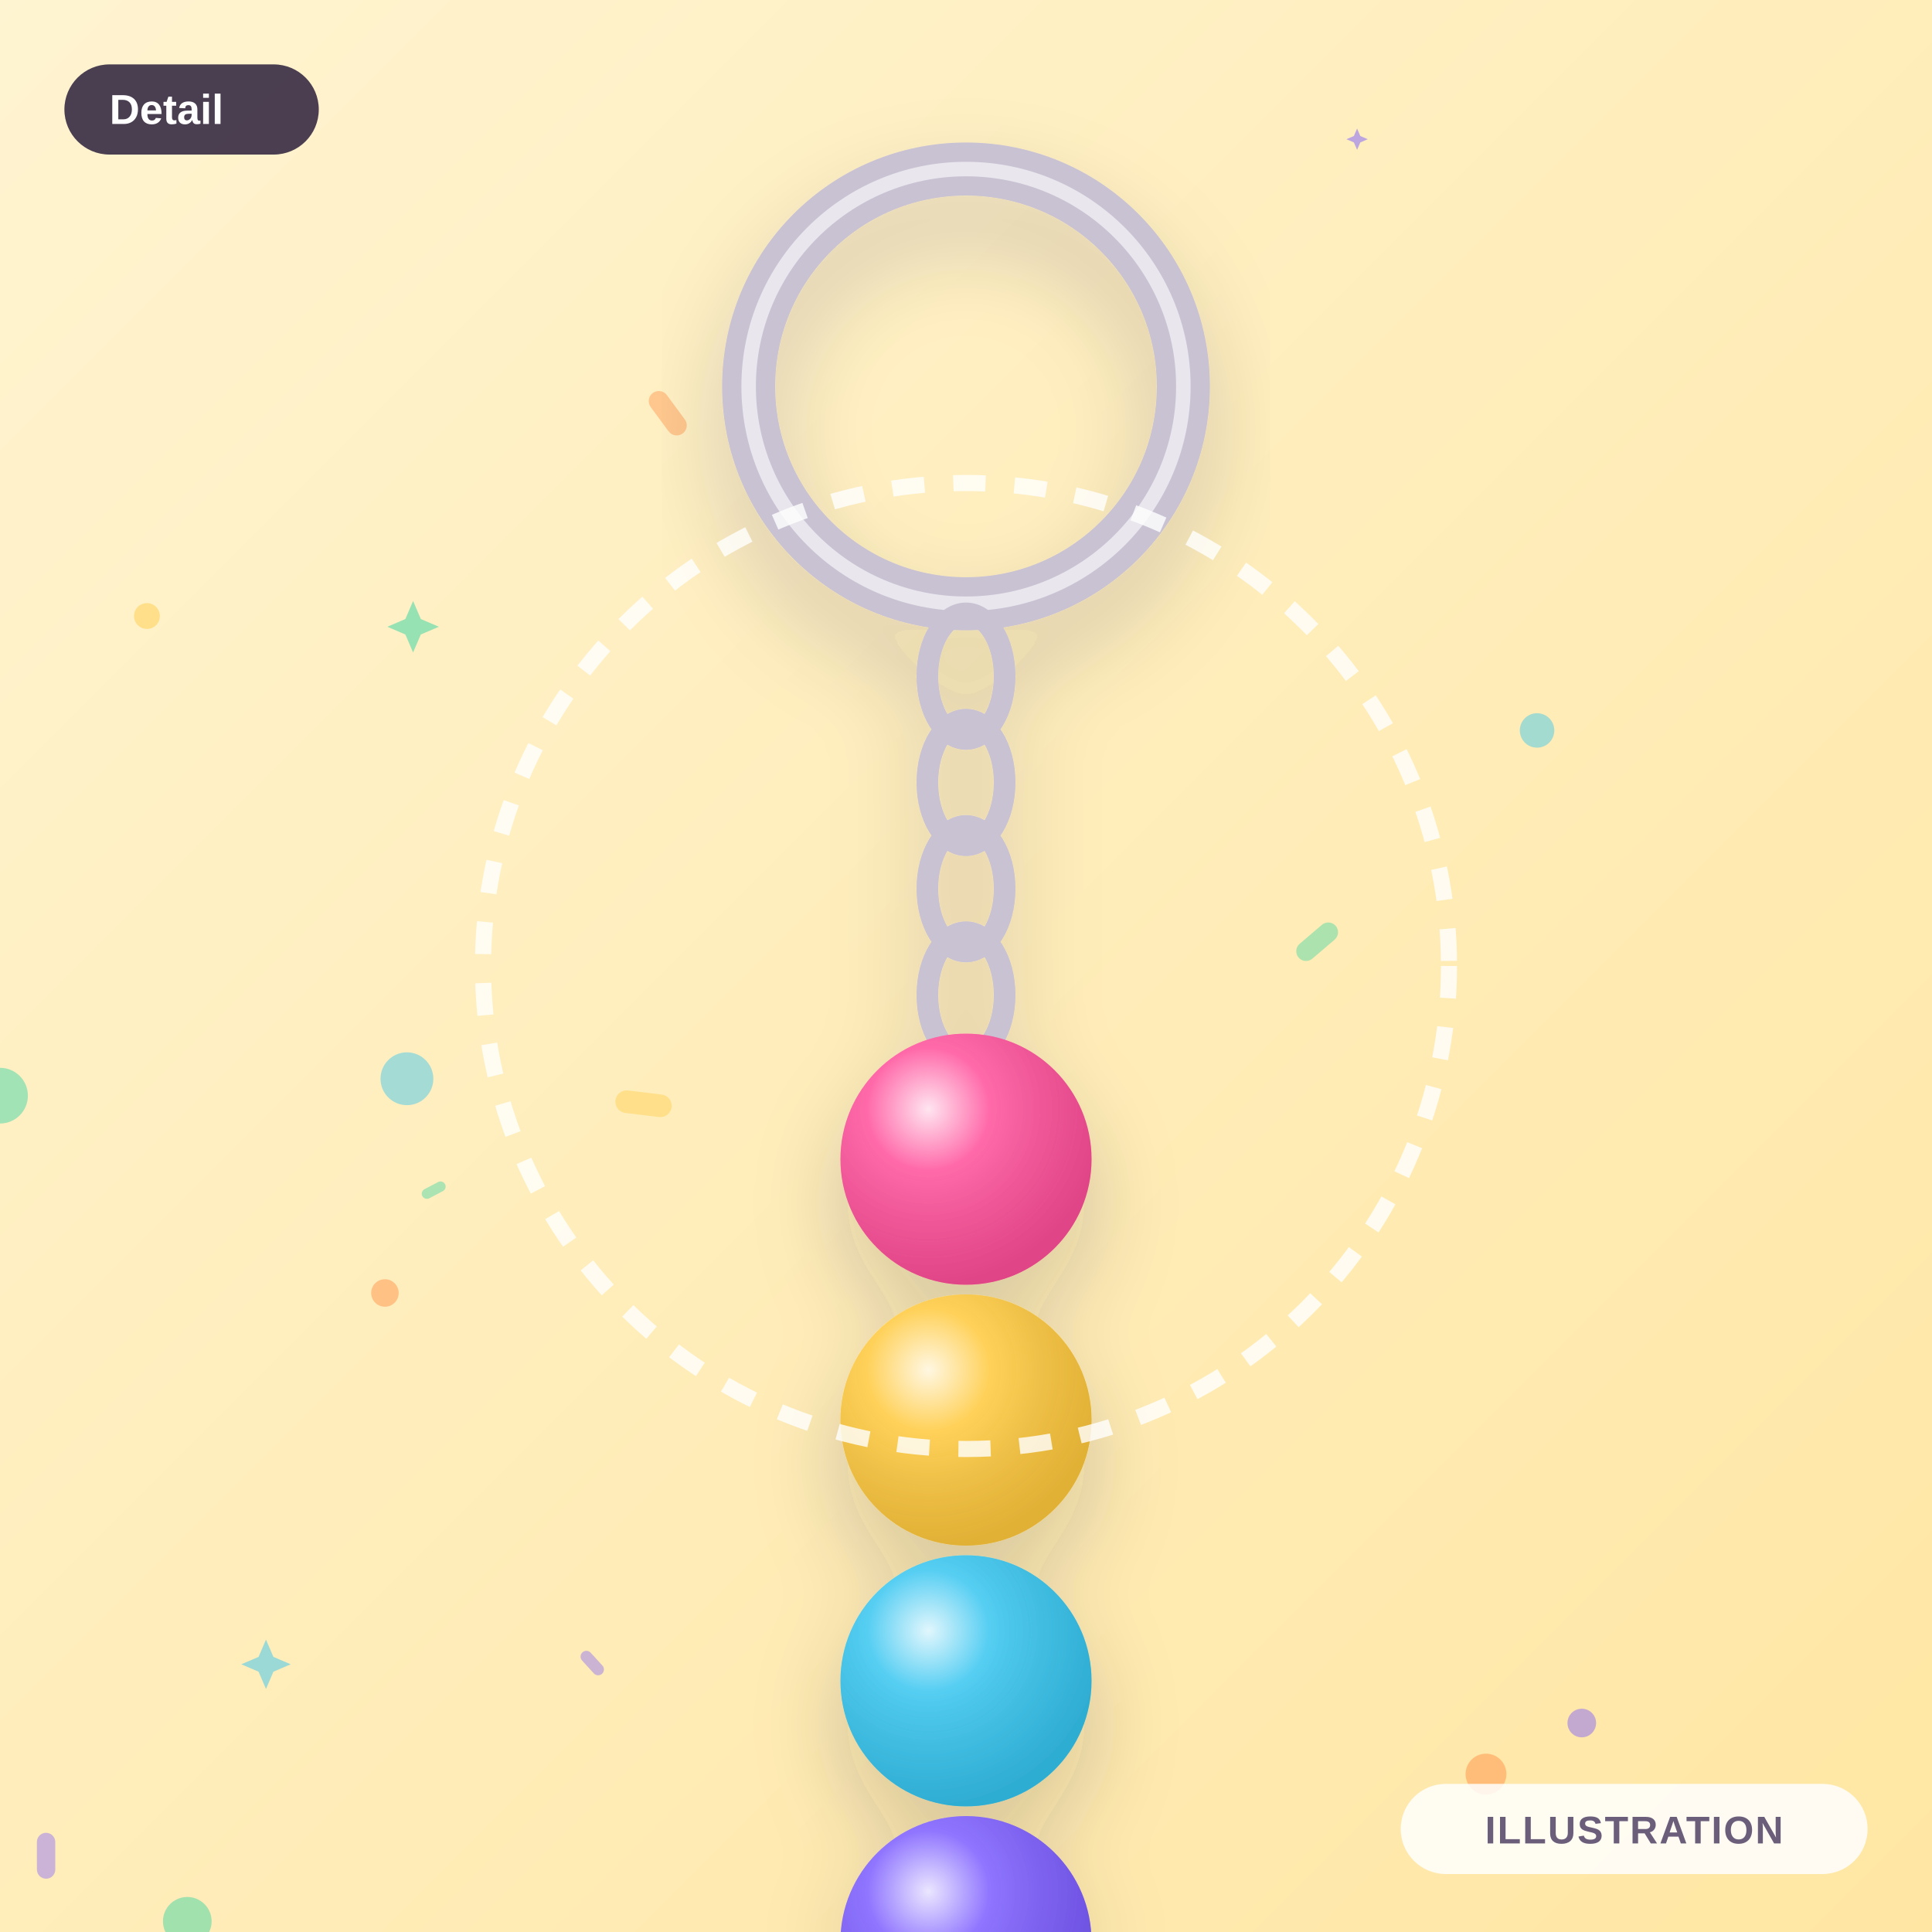
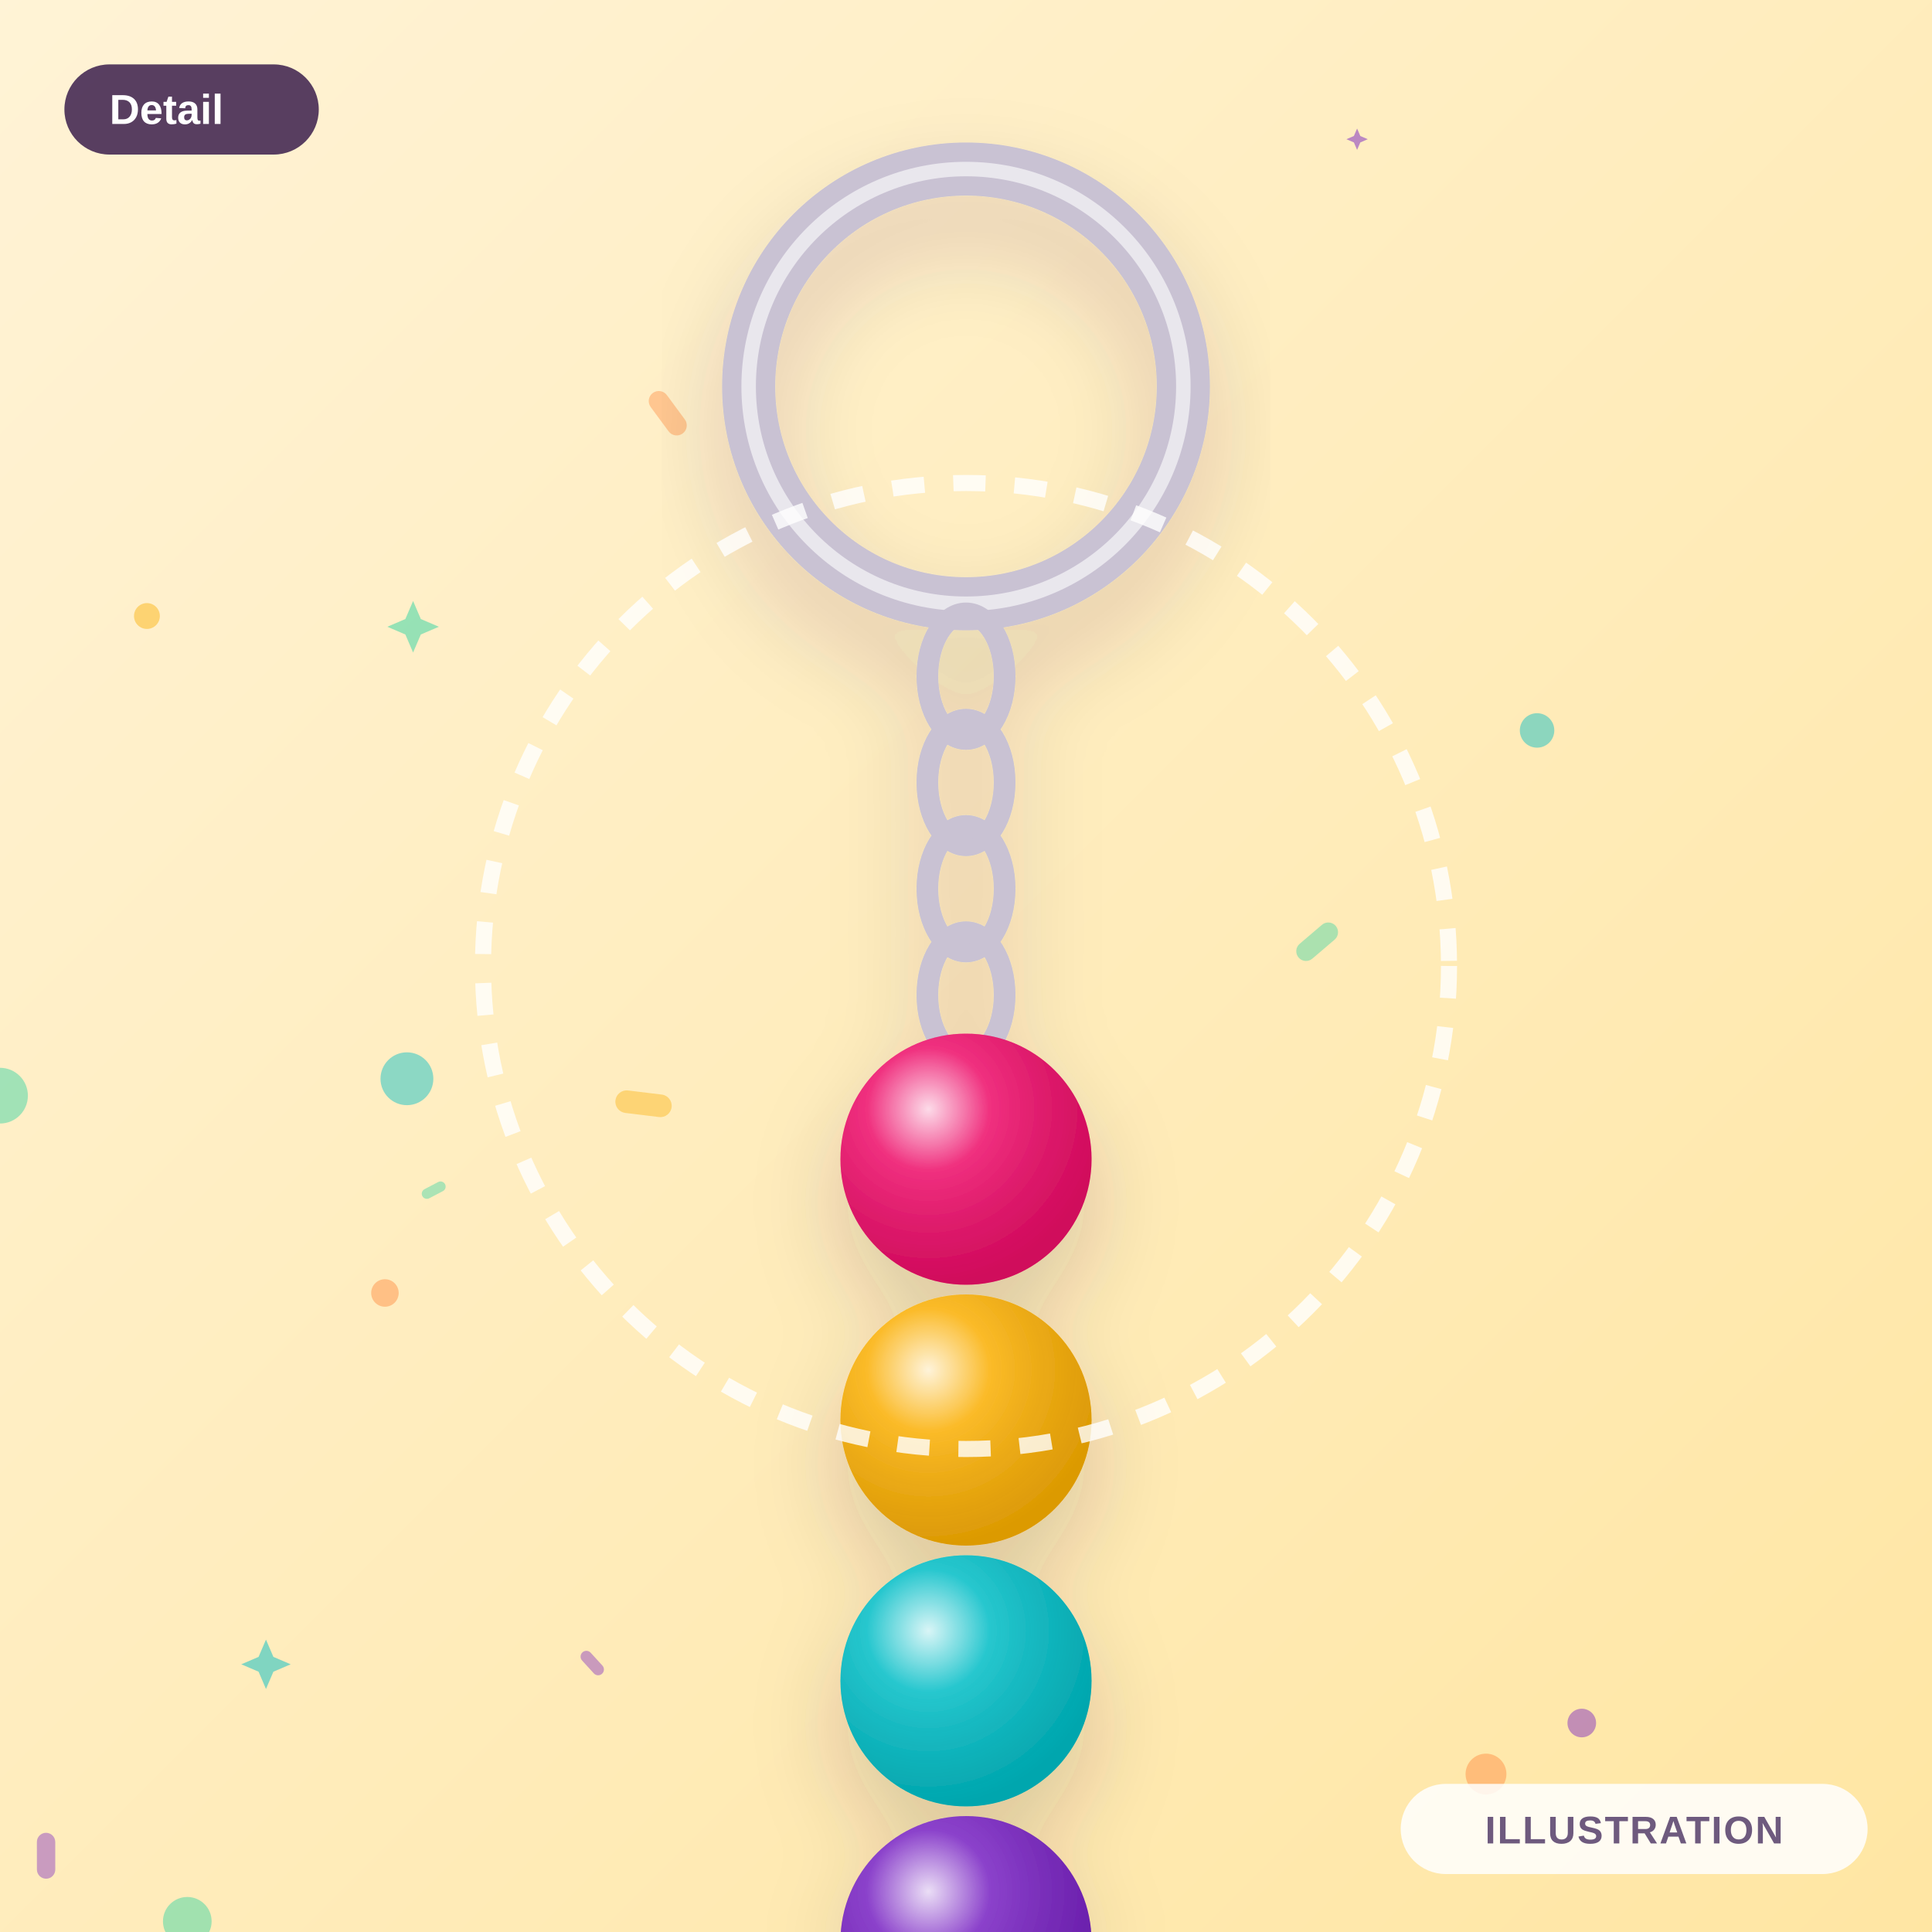
<svg xmlns="http://www.w3.org/2000/svg" viewBox="0 0 1200 1200" width="1200" height="1200" role="img">
  <defs>
    <linearGradient id="bg-keychain-detail" x1="0" y1="0" x2="1" y2="1">
-       <stop offset="0" stop-color="#FFF4D1" />
+       <stop offset="0" stop-color="#FFF3D6" />
      <stop offset="1" stop-color="#FFE6A3" />
    </linearGradient>
    <radialGradient id="shine-keychain-detail" cx="0.35" cy="0.3" r="0.7">
      <stop offset="0" stop-color="#fff" stop-opacity="0.85" />
      <stop offset="0.35" stop-color="#fff" stop-opacity="0.15" />
      <stop offset="1" stop-color="#000" stop-opacity="0.12" />
    </radialGradient>
    <filter id="shadow-keychain-detail" x="-20%" y="-20%" width="140%" height="140%">
-       <feDropShadow dx="0" dy="18" stdDeviation="18" flood-color="#2A1E3B" flood-opacity="0.18" />
+       <feDropShadow dx="0" dy="18" stdDeviation="18" flood-color="#3B1F4C" flood-opacity="0.18" />
    </filter>
  </defs>
  <rect width="1200" height="1200" fill="url(#bg-keychain-detail)" />
-   <circle cx="91.261" cy="382.622" r="8.025" fill="#FFC93C" opacity="0.45" />
-   <circle cx="252.748" cy="670.031" r="16.41" fill="#36C5F0" opacity="0.45" />
-   <circle cx="982.472" cy="1070.201" r="8.89" fill="#7B5CFF" opacity="0.45" />
-   <rect x="630.993" y="851.874" width="35.669" height="14.268" rx="7.134" fill="#7B5CFF" opacity="0.4" transform="rotate(27.75684 630.9926 851.8736)" />
-   <circle cx="954.698" cy="453.686" r="10.705" fill="#36C5F0" opacity="0.45" />
+   <circle cx="91.261" cy="382.622" r="8.025" fill="#FAAF04" opacity="0.45" />
+   <circle cx="252.748" cy="670.031" r="16.41" fill="#01BDC6" opacity="0.45" />
+   <circle cx="982.472" cy="1070.201" r="8.89" fill="#7721C2" opacity="0.45" />
+   <rect x="630.993" y="851.874" width="35.669" height="14.268" rx="7.134" fill="#7721C2" opacity="0.4" transform="rotate(27.75684 630.9926 851.8736)" />
+   <circle cx="954.698" cy="453.686" r="10.705" fill="#01BDC6" opacity="0.45" />
  <circle cx="922.977" cy="1101.913" r="12.688" fill="#FF8A3D" opacity="0.45" />
-   <path d="M842.917 79.826 L844.91 84.475 L849.559 86.467 L844.91 88.46 L842.917 93.109 L840.925 88.46 L836.275 86.467 L840.925 84.475Z" fill="#7B5CFF" opacity="0.5" />
+   <path d="M842.917 79.826 L844.91 84.475 L849.559 86.467 L844.91 88.46 L842.917 93.109 L840.925 88.46 L836.275 86.467 L840.925 84.475Z" fill="#7721C2" opacity="0.5" />
  <circle cx="239.09" cy="803.092" r="8.542" fill="#FF8A3D" opacity="0.45" />
  <rect x="410.512" y="240.378" width="31.26" height="12.504" rx="6.252" fill="#FF8A3D" opacity="0.4" transform="rotate(53.60687 410.512 240.3776)" />
-   <rect x="364.444" y="1023.869" width="18.024" height="7.209" rx="3.605" fill="#7B5CFF" opacity="0.4" transform="rotate(47.57983 364.4439 1023.869)" />
+   <rect x="364.444" y="1023.869" width="18.024" height="7.209" rx="3.605" fill="#7721C2" opacity="0.4" transform="rotate(47.57983 364.4439 1023.869)" />
  <circle cx="116.332" cy="1193.359" r="15.11" fill="#2ED3A2" opacity="0.45" />
  <rect x="833.568" y="579.702" width="30.301" height="12.12" rx="6.06" fill="#2ED3A2" opacity="0.4" transform="rotate(139.5499 833.5677 579.7023)" />
  <path d="M256.578 373.283 L261.38 384.488 L272.585 389.291 L261.38 394.093 L256.578 405.298 L251.776 394.093 L240.571 389.291 L251.776 384.488Z" fill="#2ED3A2" opacity="0.5" />
-   <rect x="34.304" y="1138.379" width="28.516" height="11.406" rx="5.703" fill="#7B5CFF" opacity="0.4" transform="rotate(89.92349 34.30435 1138.379)" />
+   <rect x="34.304" y="1138.379" width="28.516" height="11.406" rx="5.703" fill="#7721C2" opacity="0.4" transform="rotate(89.92349 34.30435 1138.379)" />
  <rect x="277.915" y="738.353" width="15.93" height="6.372" rx="3.186" fill="#2ED3A2" opacity="0.4" transform="rotate(152.3645 277.9152 738.353)" />
-   <path d="M165.207 1018.388 L169.808 1029.123 L180.543 1033.724 L169.808 1038.325 L165.207 1049.06 L160.606 1038.325 L149.871 1033.724 L160.606 1029.123Z" fill="#36C5F0" opacity="0.5" />
+   <path d="M165.207 1018.388 L169.808 1029.123 L180.543 1033.724 L169.808 1038.325 L165.207 1049.06 L160.606 1038.325 L149.871 1033.724 L160.606 1029.123Z" fill="#01BDC6" opacity="0.5" />
  <circle cx="0.017" cy="680.534" r="17.307" fill="#2ED3A2" opacity="0.45" />
-   <rect x="383.113" y="676.46" width="35.148" height="14.059" rx="7.03" fill="#FFC93C" opacity="0.4" transform="rotate(6.940391 383.1135 676.4603)" />
+   <rect x="383.113" y="676.46" width="35.148" height="14.059" rx="7.03" fill="#FAAF04" opacity="0.4" transform="rotate(6.940391 383.1135 676.4603)" />
  <g transform="translate(-300 -300) scale(1.5)">
    <g filter="url(#shadow-keychain-detail)">
      <circle cx="600" cy="360" r="90" fill="none" stroke="#C9C2D3" stroke-width="22" />
      <circle cx="600" cy="360" r="90" fill="none" stroke="#FFFFFF" stroke-width="6" opacity="0.6" />
      <ellipse cx="600" cy="480" rx="16" ry="26" fill="none" stroke="#C9C2D3" stroke-width="9" />
      <ellipse cx="600" cy="524" rx="16" ry="26" fill="none" stroke="#C9C2D3" stroke-width="9" />
      <ellipse cx="600" cy="568" rx="16" ry="26" fill="none" stroke="#C9C2D3" stroke-width="9" />
      <ellipse cx="600" cy="612" rx="16" ry="26" fill="none" stroke="#C9C2D3" stroke-width="9" />
-       <circle cx="600" cy="680" r="52" fill="#FF4F9A" />
+       <circle cx="600" cy="680" r="52" fill="#ED0C68" />
      <circle cx="600" cy="680" r="52" fill="url(#shine-keychain-detail)" />
-       <circle cx="600" cy="788" r="52" fill="#FFC93C" />
+       <circle cx="600" cy="788" r="52" fill="#FAAF04" />
      <circle cx="600" cy="788" r="52" fill="url(#shine-keychain-detail)" />
-       <circle cx="600" cy="896" r="52" fill="#36C5F0" />
+       <circle cx="600" cy="896" r="52" fill="#01BDC6" />
      <circle cx="600" cy="896" r="52" fill="url(#shine-keychain-detail)" />
-       <circle cx="600" cy="1004" r="52" fill="#7B5CFF" />
+       <circle cx="600" cy="1004" r="52" fill="#7721C2" />
      <circle cx="600" cy="1004" r="52" fill="url(#shine-keychain-detail)" />
      <circle cx="600" cy="1112" r="52" fill="#2ED3A2" />
      <circle cx="600" cy="1112" r="52" fill="url(#shine-keychain-detail)" />
    </g>
  </g>
  <circle cx="600" cy="600" r="300" fill="none" stroke="#FFFFFF" stroke-width="10" stroke-dasharray="20 18" opacity="0.8" />
  <g>
-     <rect x="40" y="40" width="158" height="56" rx="28" fill="#2A1E3B" opacity="0.85" />
+     <rect x="40" y="40" width="158" height="56" rx="28" fill="#3B1F4C" opacity="0.85" />
    <text x="68" y="77" font-family="Arial, sans-serif" font-size="26" font-weight="700" fill="#FFFFFF">Detail</text>
  </g>
  <g>
    <rect x="870" y="1108" width="290" height="56" rx="28" fill="#FFFFFF" opacity="0.85" />
-     <text x="1015" y="1145" text-anchor="middle" font-family="Arial, sans-serif" font-size="24" font-weight="700" fill="#6B5E7B" letter-spacing="1">ILLUSTRATION</text>
+     <text x="1015" y="1145" text-anchor="middle" font-family="Arial, sans-serif" font-size="24" font-weight="700" fill="#6E5A7E" letter-spacing="1">ILLUSTRATION</text>
  </g>
</svg>
